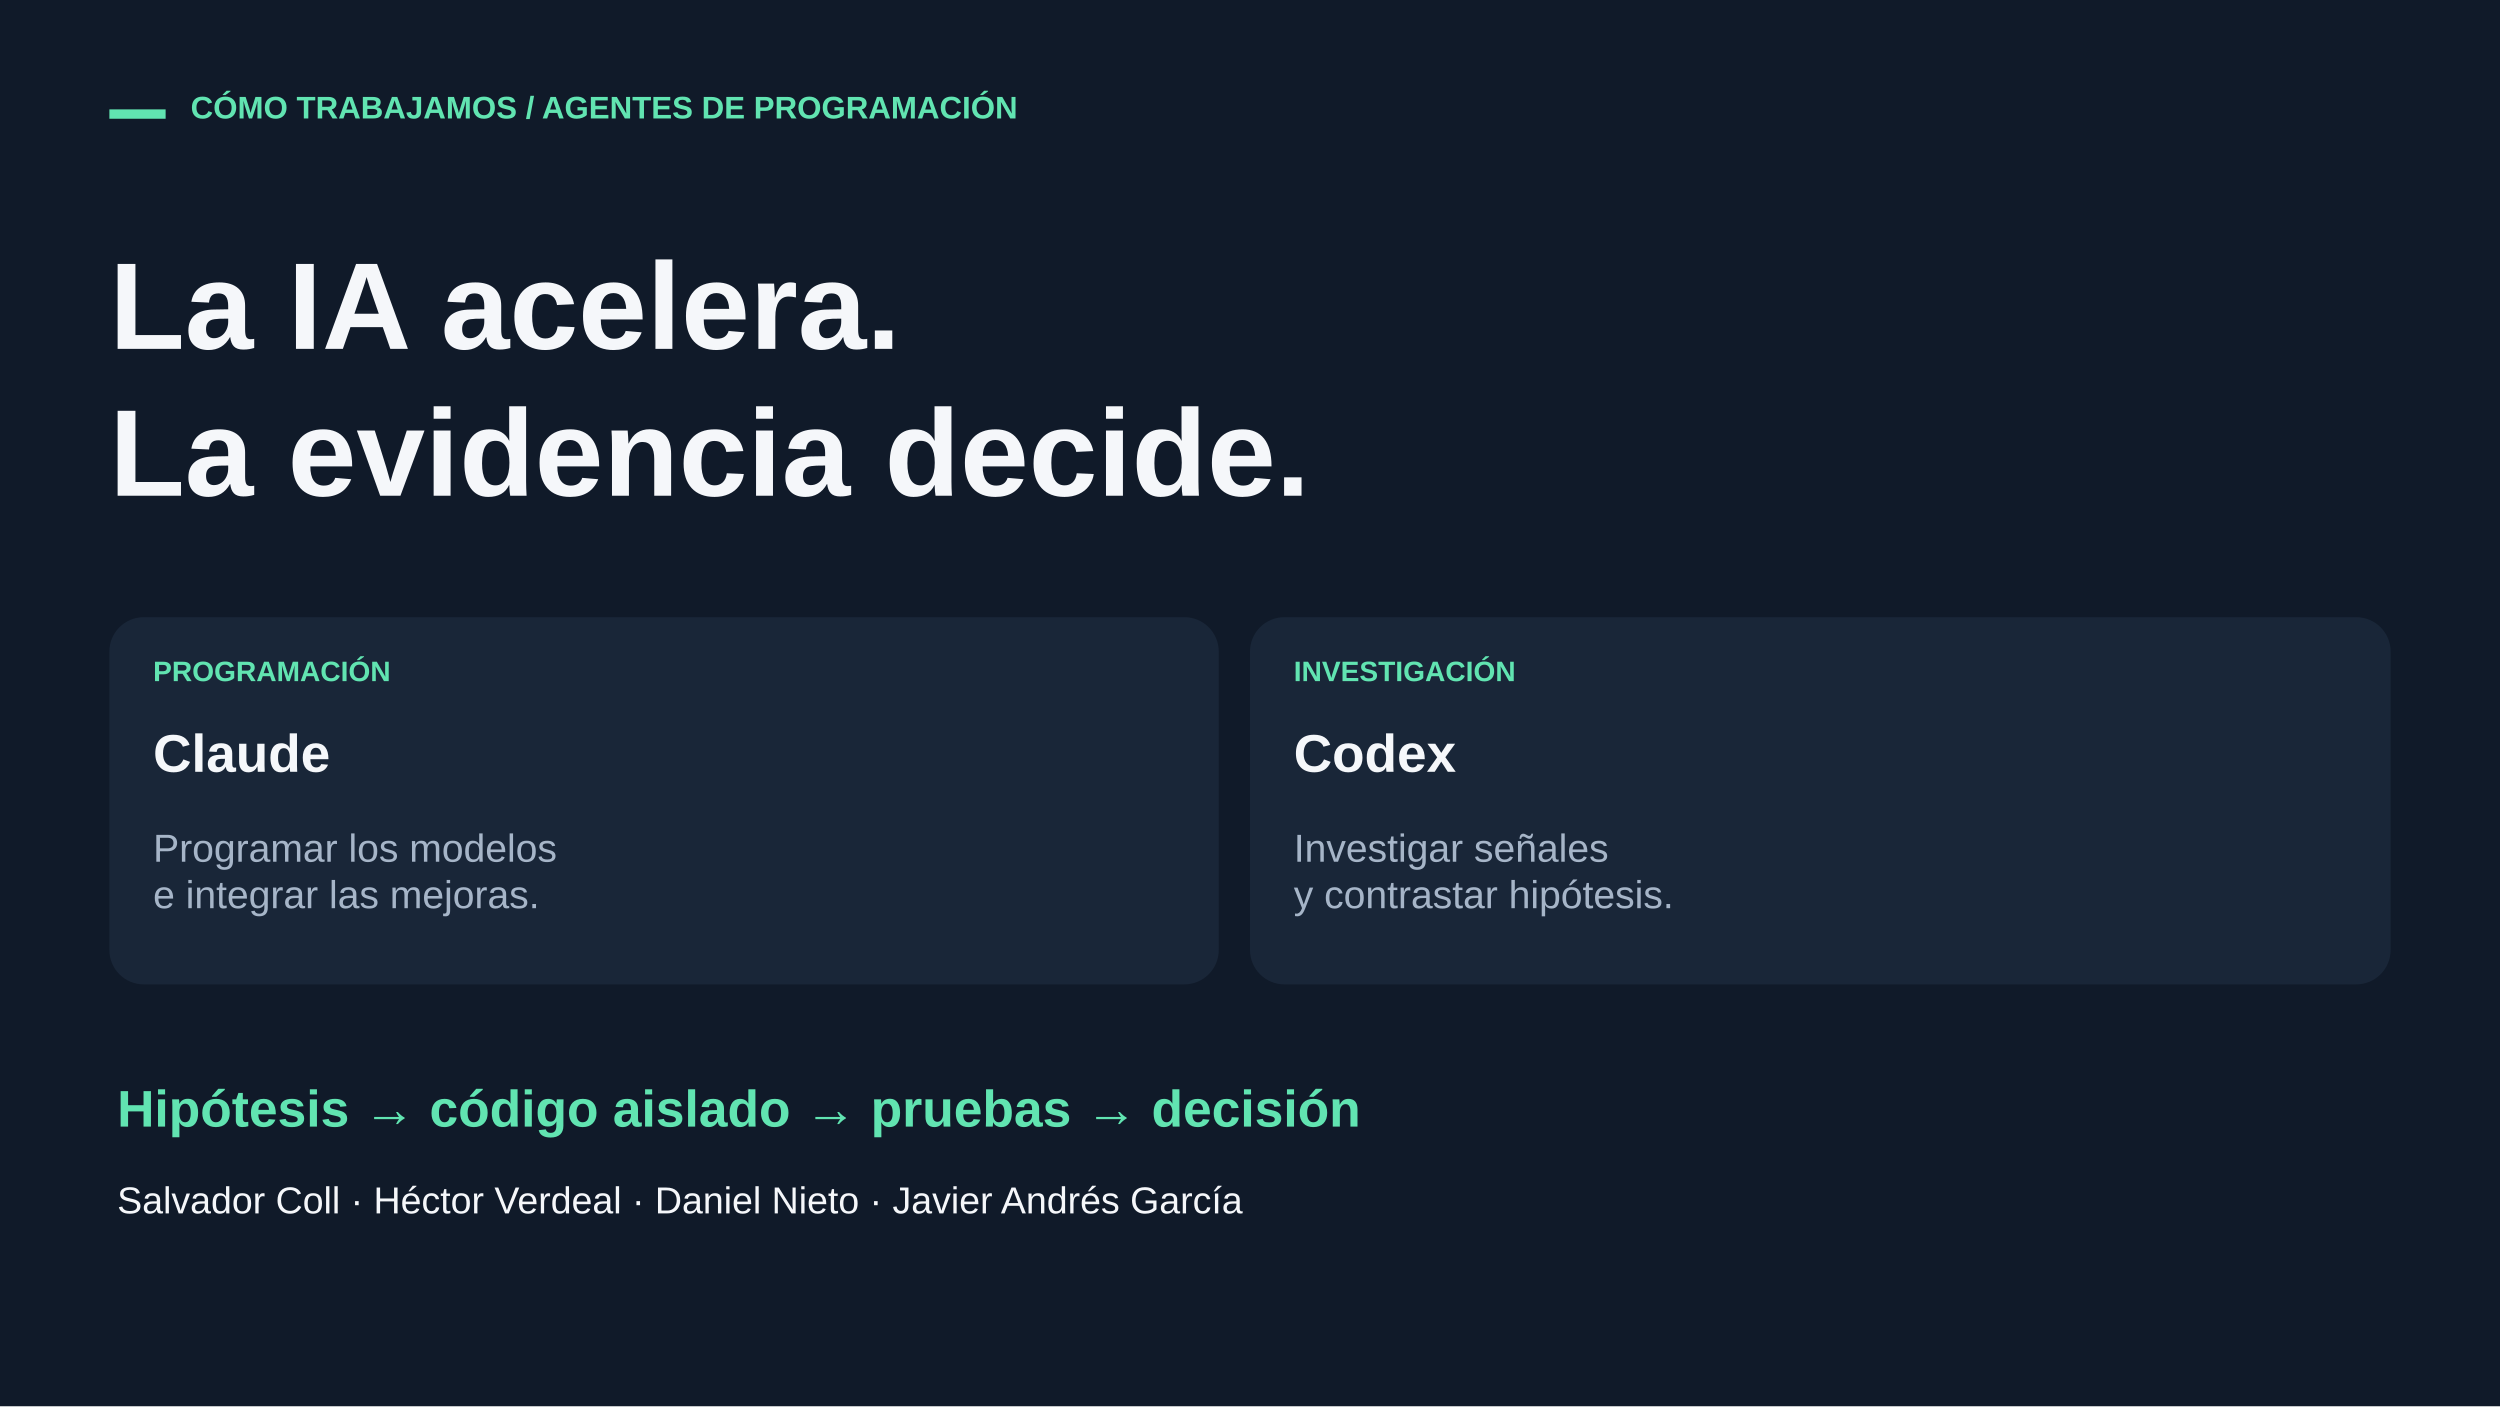
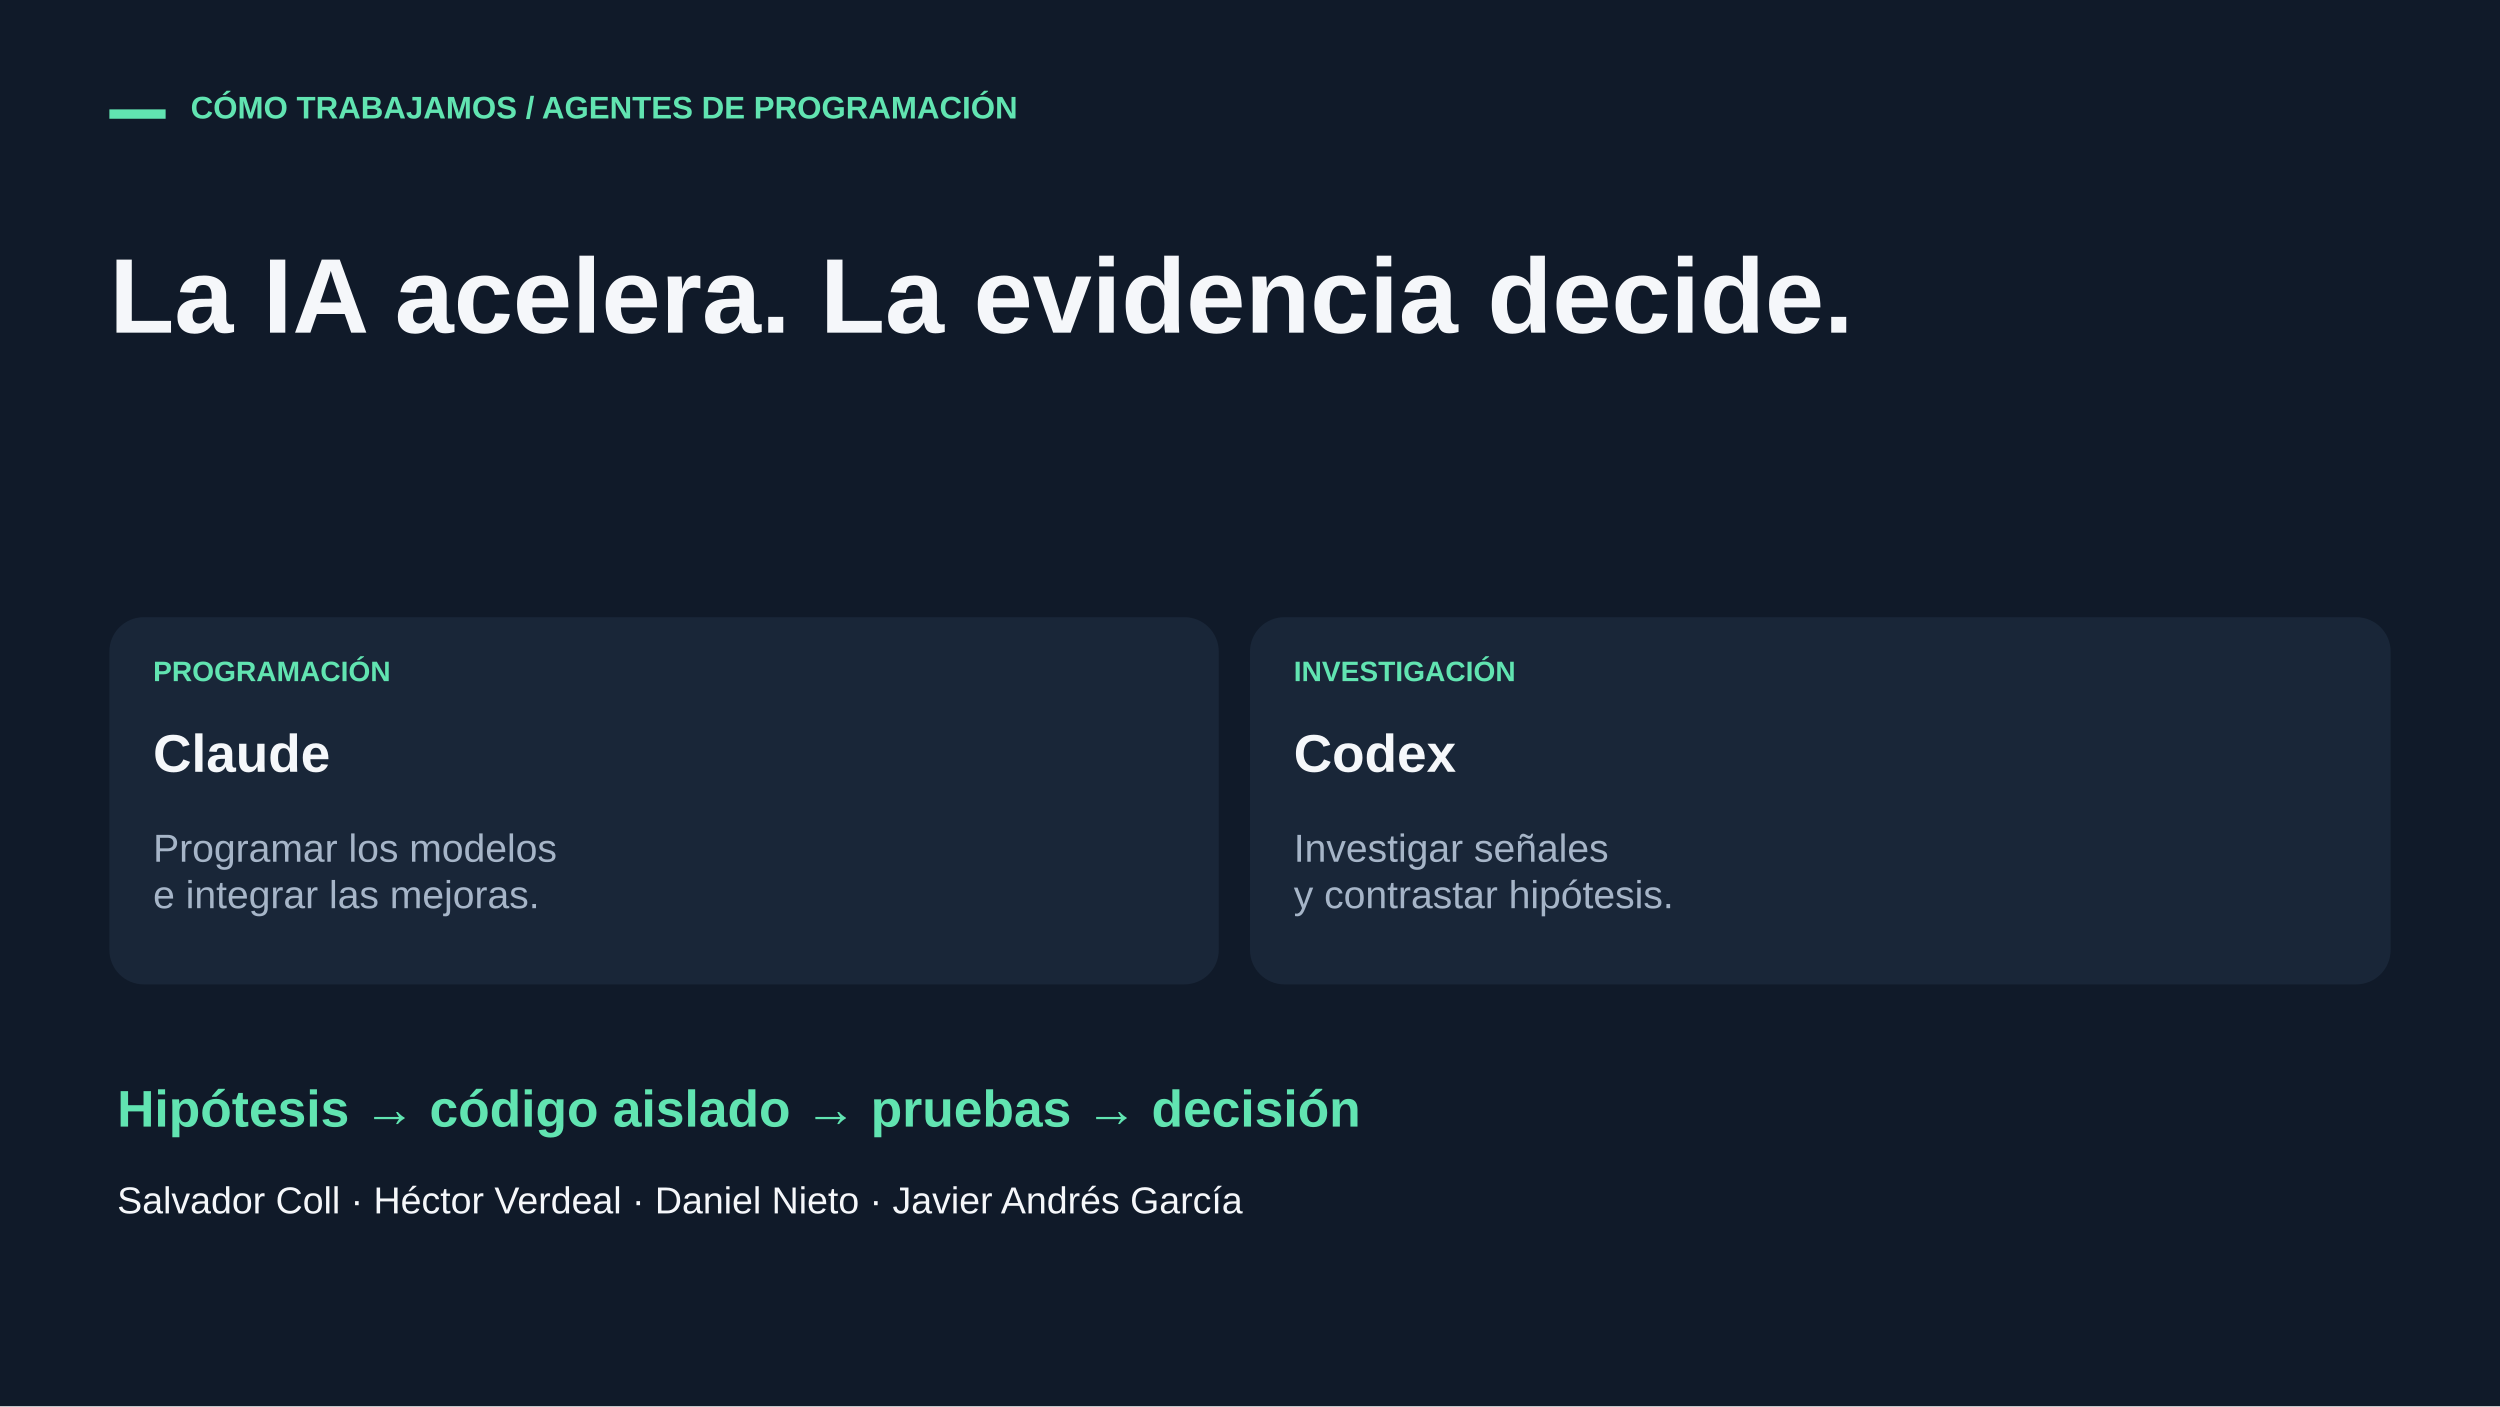
<svg xmlns="http://www.w3.org/2000/svg" viewBox="0 0 1600 900" role="img" aria-label="La IA acelera. La evidencia decide.">
  <rect x="0" y="0" width="1600" height="900" rx="0" fill="#101A29" />
  <rect x="70" y="70" width="36" height="6" rx="0" fill="#61E4B1" />
  <text fill="#61E4B1" font-family="Arial, sans-serif" font-size="20" font-weight="700">
    <tspan x="122" y="75.8">CÓMO TRABAJAMOS / AGENTES DE PROGRAMACIÓN</tspan>
  </text>
-   <text fill="#F5F7FA" font-family="Arial, sans-serif" font-size="79" font-weight="700">
-     <tspan x="70" y="223.26">La IA acelera.</tspan>
-     <tspan x="70" y="317.27">La evidencia decide.</tspan>
+   <text fill="#F5F7FA" font-family="Arial, sans-serif" font-size="68" font-weight="700">
+     <tspan x="70" y="212.92">La IA acelera. La evidencia decide.</tspan>
  </text>
  <rect x="70" y="395" width="710" height="235" rx="22" fill="#192638" />
  <text fill="#61E4B1" font-family="Arial, sans-serif" font-size="18" font-weight="700">
    <tspan x="98" y="435.92">PROGRAMACIÓN</tspan>
  </text>
  <text fill="#F5F7FA" font-family="Arial, sans-serif" font-size="34" font-weight="700">
    <tspan x="98" y="493.96">Claude</tspan>
  </text>
  <text fill="#A6B5C8" font-family="Arial, sans-serif" font-size="25" font-weight="400">
    <tspan x="98" y="551.5">Programar los modelos</tspan>
    <tspan x="98" y="581.25">e integrar las mejoras.</tspan>
  </text>
  <rect x="800" y="395" width="730" height="235" rx="22" fill="#192638" />
  <text fill="#61E4B1" font-family="Arial, sans-serif" font-size="18" font-weight="700">
    <tspan x="828" y="435.92">INVESTIGACIÓN</tspan>
  </text>
  <text fill="#F5F7FA" font-family="Arial, sans-serif" font-size="34" font-weight="700">
    <tspan x="828" y="493.96">Codex</tspan>
  </text>
  <text fill="#A6B5C8" font-family="Arial, sans-serif" font-size="25" font-weight="400">
    <tspan x="828" y="551.5">Investigar señales</tspan>
    <tspan x="828" y="581.25">y contrastar hipótesis.</tspan>
  </text>
  <text fill="#61E4B1" font-family="Arial, sans-serif" font-size="33" font-weight="700">
    <tspan x="75" y="721.02">Hipótesis → código aislado → pruebas → decisión</tspan>
  </text>
  <text fill="#F5F7FA" font-family="Arial, sans-serif" font-size="24" font-weight="400">
    <tspan x="75" y="776.56">Salvador Coll · Héctor Verdeal · Daniel Nieto · Javier Andrés García</tspan>
  </text>
</svg>
